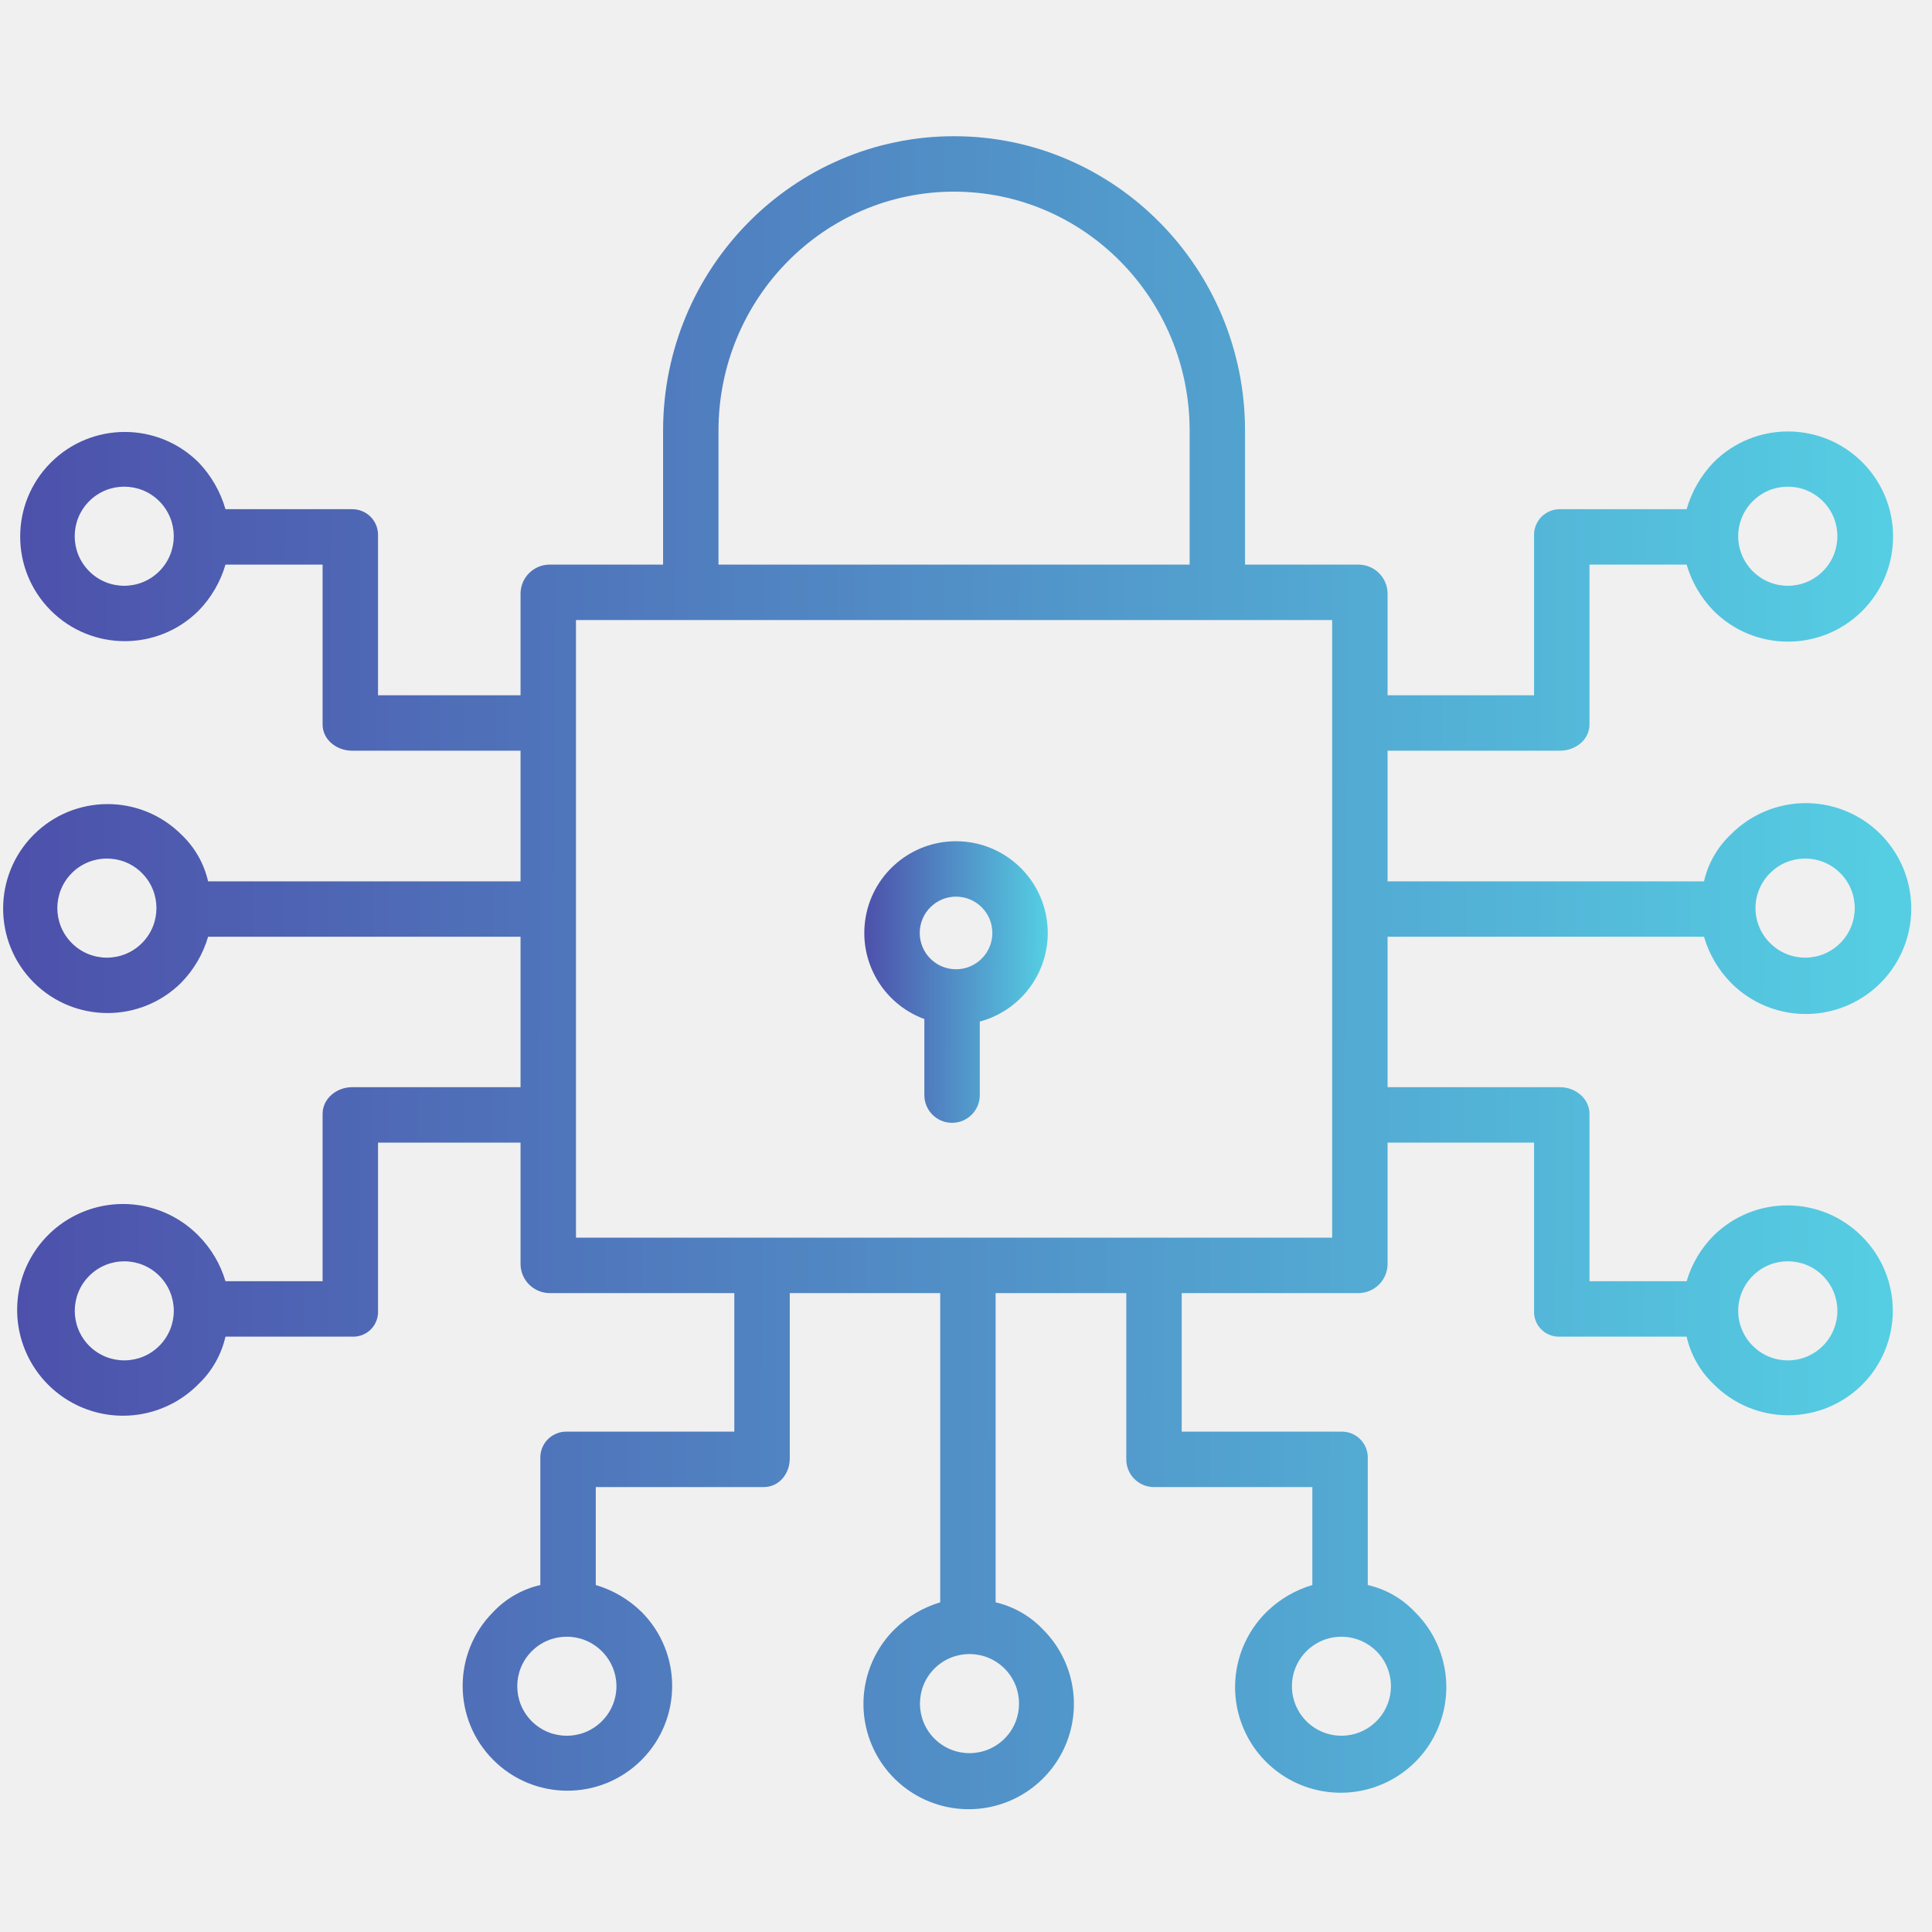
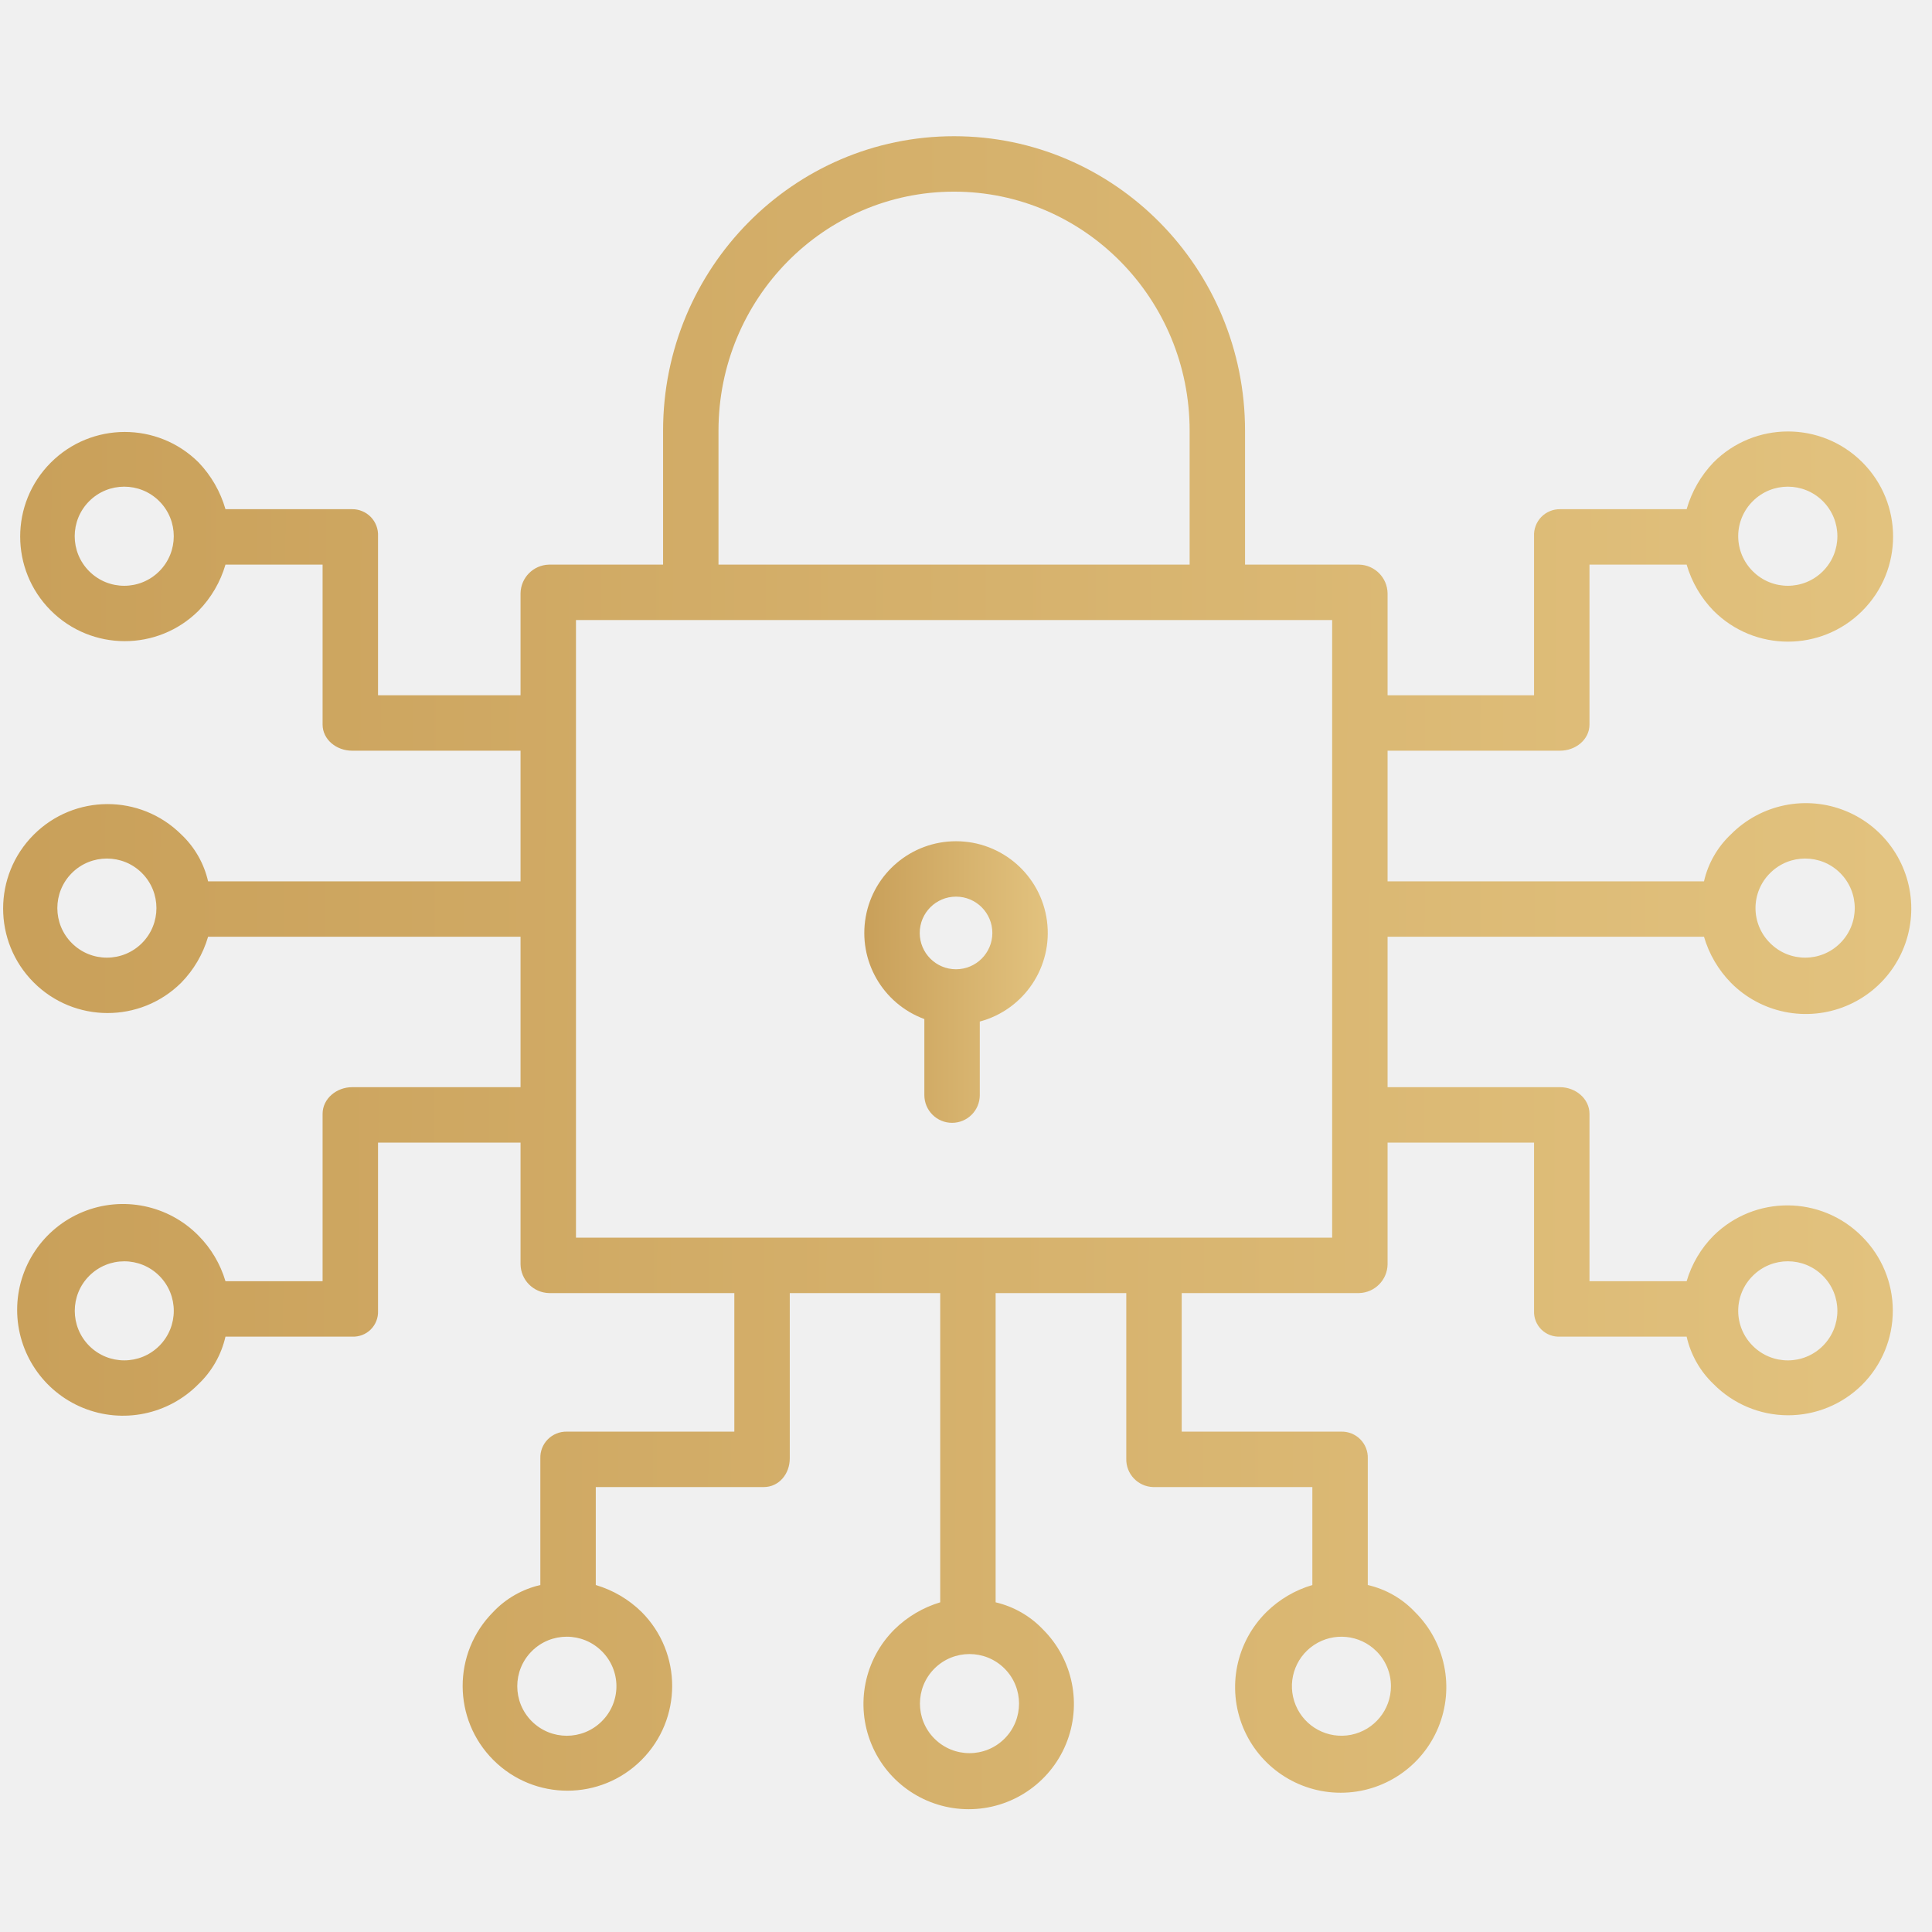
<svg xmlns="http://www.w3.org/2000/svg" width="81" height="81" viewBox="0 0 81 81" fill="none">
  <g clip-path="url(#clip0_112_384)">
    <path d="M40.082 35.269C38.218 35.269 36.623 36.605 36.296 38.44C35.969 40.275 37.005 42.081 38.754 42.724V45.913C38.754 46.555 39.274 47.075 39.916 47.075C40.558 47.075 41.078 46.555 41.078 45.913V42.829C42.942 42.329 44.147 40.526 43.895 38.612C43.643 36.7 42.012 35.269 40.082 35.269ZM40.082 40.637C39.241 40.637 38.56 39.956 38.56 39.115C38.56 38.274 39.241 37.592 40.082 37.592C40.923 37.592 41.605 38.274 41.605 39.115C41.604 39.955 40.923 40.636 40.082 40.637Z" fill="url(#paint0_linear_112_384)" />
    <path d="M8.724 36.95C8.552 36.196 8.158 35.51 7.594 34.98C5.879 33.282 3.113 33.29 1.409 35C-0.295 36.709 -0.295 39.475 1.409 41.185C3.113 42.894 5.879 42.903 7.594 41.204C8.124 40.664 8.512 40.001 8.724 39.274H21.824V45.581H14.758C14.116 45.581 13.525 46.057 13.525 46.699V53.715H9.453C9.239 52.994 8.851 52.338 8.322 51.805C7.058 50.52 5.143 50.127 3.476 50.809C1.809 51.492 0.719 53.114 0.719 54.916C0.719 56.718 1.809 58.341 3.476 59.024C5.143 59.706 7.058 59.313 8.322 58.028C8.887 57.491 9.28 56.798 9.453 56.039H14.758C15.049 56.054 15.335 55.946 15.543 55.74C15.75 55.534 15.862 55.25 15.849 54.958V47.905H21.824V53.008C21.835 53.664 22.36 54.195 23.017 54.213H30.787V60.022H23.762C23.463 60.016 23.175 60.134 22.965 60.347C22.755 60.56 22.643 60.85 22.654 61.148V66.453C21.898 66.626 21.21 67.019 20.677 67.584C18.967 69.302 18.971 72.079 20.686 73.791C22.4 75.504 25.178 75.504 26.893 73.791C28.607 72.079 28.611 69.302 26.901 67.584C26.363 67.055 25.703 66.666 24.978 66.453V62.346H32.02C32.662 62.346 33.111 61.79 33.111 61.148V54.213H39.419V67.178C38.697 67.395 38.039 67.784 37.501 68.312C36.235 69.572 35.853 71.471 36.535 73.123C37.216 74.774 38.826 75.852 40.612 75.852C42.399 75.852 44.009 74.774 44.691 73.123C45.372 71.471 44.99 69.572 43.724 68.312C43.188 67.749 42.499 67.355 41.742 67.178V54.213H47.22V61.148C47.2 61.79 47.703 62.326 48.345 62.346H55.021V66.453C54.297 66.666 53.636 67.055 53.098 67.584C51.821 68.847 51.432 70.755 52.114 72.416C52.797 74.077 54.414 75.161 56.21 75.161C58.006 75.161 59.623 74.077 60.305 72.416C60.987 70.755 60.599 68.847 59.322 67.584C58.789 67.019 58.102 66.626 57.345 66.453V61.148C57.356 60.85 57.244 60.56 57.034 60.347C56.825 60.134 56.536 60.016 56.238 60.022H49.544V54.213H56.982C57.639 54.195 58.164 53.664 58.175 53.008V47.905H64.316V54.958C64.303 55.25 64.415 55.534 64.622 55.74C64.83 55.946 65.116 56.054 65.408 56.039H70.713C70.885 56.799 71.278 57.492 71.843 58.029C72.664 58.86 73.782 59.331 74.95 59.336C76.117 59.342 77.24 58.882 78.068 58.059C78.893 57.236 79.357 56.118 79.357 54.951C79.357 53.785 78.893 52.667 78.068 51.843C76.359 50.116 73.574 50.099 71.843 51.804C71.314 52.337 70.926 52.994 70.713 53.715H66.64V46.699C66.64 46.057 66.049 45.581 65.408 45.581H58.175V39.274H71.441C71.653 40.001 72.042 40.664 72.571 41.204C73.832 42.477 75.737 42.862 77.393 42.179C79.05 41.497 80.131 39.884 80.131 38.092C80.131 36.301 79.05 34.687 77.393 34.005C75.737 33.323 73.832 33.708 72.571 34.98C72.007 35.51 71.613 36.196 71.441 36.95H58.175V31.473H65.408C66.049 31.473 66.64 31.016 66.64 30.374V23.672H70.713C70.925 24.4 71.314 25.065 71.843 25.608C73.563 27.331 76.355 27.333 78.077 25.611C79.799 23.891 79.799 21.099 78.077 19.379C76.355 17.658 73.563 17.66 71.843 19.383C71.312 19.936 70.924 20.611 70.713 21.348H65.408C65.11 21.344 64.823 21.464 64.616 21.678C64.41 21.893 64.301 22.184 64.316 22.481V29.149H58.175V24.874C58.164 24.218 57.638 23.688 56.982 23.672H52.199V18.057C52.199 11.249 46.74 5.711 39.999 5.711C33.259 5.711 27.8 11.249 27.8 18.057V23.672H23.017C22.361 23.688 21.835 24.218 21.824 24.874V29.149H15.849V22.481C15.864 22.184 15.755 21.893 15.549 21.678C15.342 21.464 15.055 21.344 14.758 21.348H9.453C9.241 20.611 8.853 19.936 8.322 19.383C6.606 17.68 3.835 17.686 2.127 19.398C0.419 21.11 0.419 23.881 2.127 25.593C3.835 27.305 6.606 27.311 8.322 25.608C8.852 25.065 9.241 24.4 9.453 23.672H13.525V30.374C13.525 31.016 14.116 31.473 14.758 31.473H21.824V36.95H8.724ZM5.951 39.541C5.14 40.353 3.824 40.353 3.012 39.541C2.201 38.73 2.201 37.415 3.012 36.603C3.824 35.792 5.14 35.792 5.951 36.603C6.761 37.415 6.761 38.73 5.951 39.541ZM6.678 56.426C5.867 57.237 4.553 57.237 3.742 56.426C2.932 55.614 2.932 54.3 3.742 53.49C4.553 52.679 5.867 52.678 6.678 53.489C7.489 54.3 7.489 55.614 6.678 56.426ZM25.23 72.166C24.419 72.975 23.105 72.975 22.294 72.164C21.484 71.354 21.484 70.039 22.294 69.228C23.105 68.417 24.419 68.417 25.23 69.227C25.623 69.615 25.844 70.145 25.844 70.696C25.844 71.248 25.623 71.777 25.23 72.166ZM42.116 72.893C41.304 73.705 39.989 73.705 39.177 72.893C38.366 72.082 38.366 70.766 39.177 69.955C39.989 69.144 41.304 69.144 42.116 69.955C42.926 70.767 42.926 72.081 42.116 72.893ZM58.316 70.696C58.316 71.686 57.616 72.538 56.645 72.732C55.673 72.925 54.701 72.405 54.322 71.49C53.943 70.575 54.263 69.52 55.086 68.97C55.909 68.42 57.006 68.528 57.707 69.227C58.098 69.616 58.317 70.145 58.316 70.696ZM73.487 53.489C74.298 52.677 75.614 52.677 76.425 53.489C77.236 54.3 77.236 55.615 76.425 56.426C75.614 57.238 74.298 57.238 73.487 56.426C73.095 56.038 72.875 55.509 72.875 54.958C72.875 54.406 73.095 53.877 73.487 53.489ZM74.214 36.603C75.025 35.792 76.341 35.792 77.152 36.603C77.964 37.415 77.964 38.73 77.152 39.541C76.341 40.353 75.025 40.353 74.214 39.541C73.821 39.154 73.6 38.624 73.6 38.073C73.6 37.52 73.821 36.991 74.214 36.603ZM73.487 21.012C74.298 20.201 75.614 20.201 76.425 21.012C77.236 21.824 77.236 23.139 76.425 23.95C75.614 24.762 74.298 24.762 73.487 23.95C73.095 23.561 72.875 23.033 72.875 22.481C72.875 21.929 73.095 21.401 73.487 21.012ZM6.678 23.95C5.866 24.762 4.551 24.762 3.74 23.95C2.929 23.139 2.929 21.824 3.74 21.012C4.551 20.201 5.866 20.201 6.678 21.012C7.488 21.824 7.488 23.138 6.678 23.95ZM30.123 18.057C30.123 12.53 34.541 8.035 39.999 8.035C45.458 8.035 49.876 12.531 49.876 18.057V23.672H30.123V18.057ZM24.148 25.995H55.851V51.889H24.148V25.995Z" fill="url(#paint1_linear_112_384)" />
  </g>
  <defs>
    <linearGradient id="paint0_linear_112_384" x1="36.315" y1="41.082" x2="43.849" y2="41.095" gradientUnits="userSpaceOnUse">
-       <stop stop-color="#4D51AB" />
-       <stop offset="1" stop-color="#55CEE3" />
+       <stop stop-color="#C9A05A" />
+       <stop offset="1" stop-color="#E2C27E" />
    </linearGradient>
    <linearGradient id="paint1_linear_112_384" x1="0.952" y1="40.246" x2="79.31" y2="40.483" gradientUnits="userSpaceOnUse">
-       <stop stop-color="#4D51AB" />
-       <stop offset="1" stop-color="#55CEE3" />
+       <stop stop-color="#C9A05A" />
+       <stop offset="1" stop-color="#E2C27E" />
    </linearGradient>
    <clipPath id="clip0_112_384">
      <rect width="80" height="80" fill="white" transform="translate(0.130859 0.735596)" />
    </clipPath>
  </defs>
</svg>
